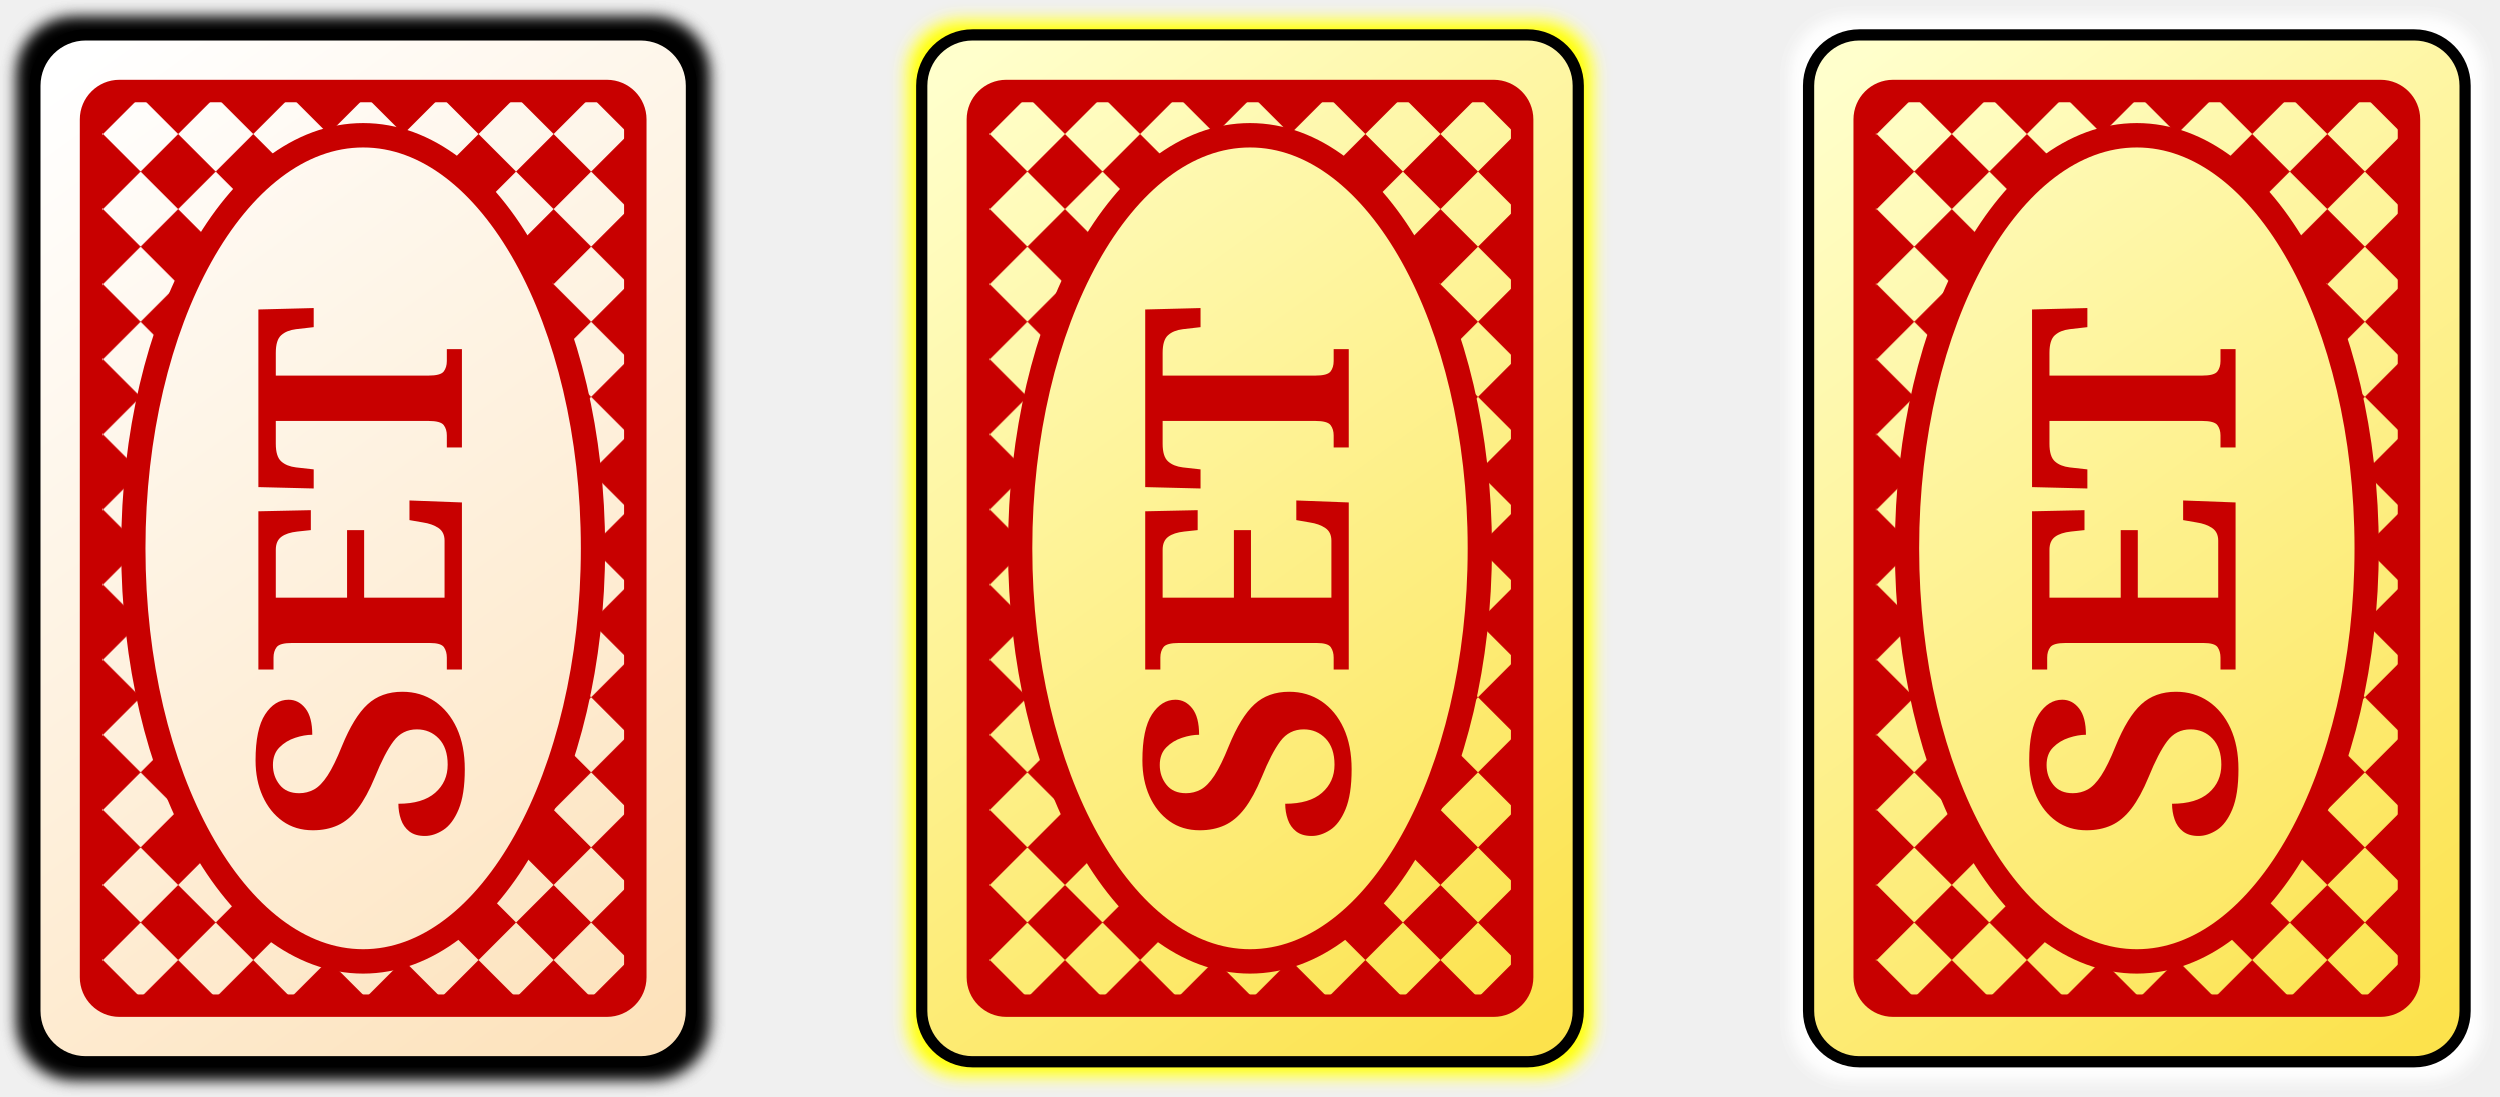
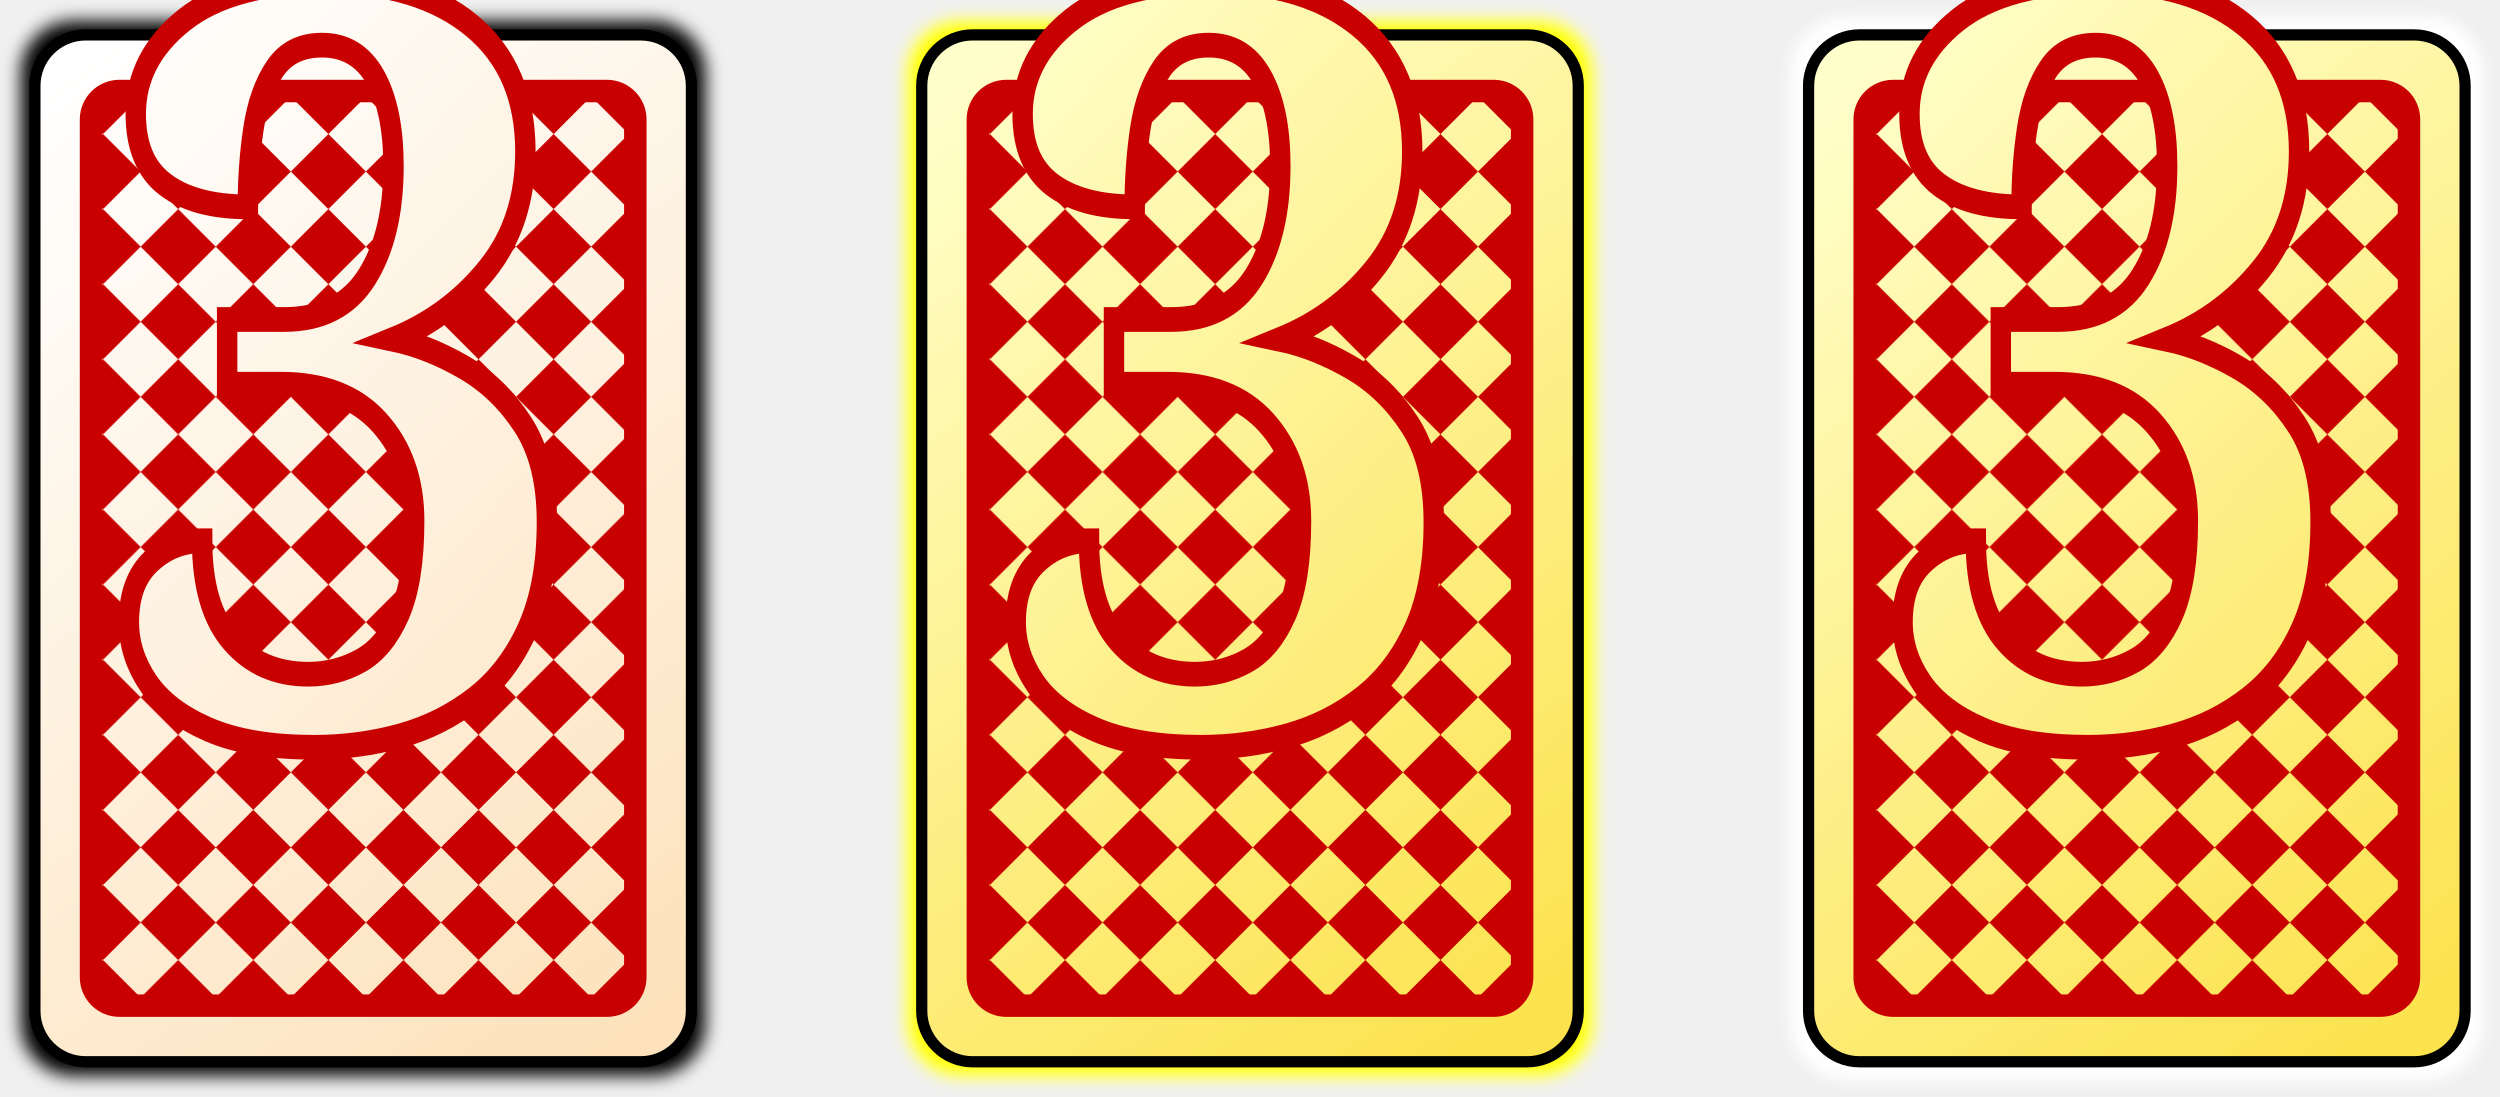
<svg xmlns="http://www.w3.org/2000/svg" xmlns:xlink="http://www.w3.org/1999/xlink" width="789.323" height="346.252" id="svg3105" version="1.1">
  <defs id="defs3107">
    <pattern xlink:href="#pattern4663" id="pattern4675" patternTransform="translate(483.6353,7.727091)" />
    <pattern xlink:href="#pattern4653" id="pattern4663" patternTransform="translate(203.6353,7.727091)" />
    <pattern xlink:href="#pattern4623" id="pattern4653" patternTransform="translate(-76.36467,7.727091)" />
    <linearGradient id="linearGradient3814">
      <stop id="stop3816" offset="0" style="stop-color:#fce24c;stop-opacity:1;" />
      <stop id="stop3818" offset="1" style="stop-color:#ffffcc;stop-opacity:1;" />
    </linearGradient>
    <pattern xlink:href="#pattern3022" id="pattern3042" patternTransform="matrix(0.4485394,0.4485394,-0.4485394,0.4485394,309.2154,-265.2559)" />
    <pattern xlink:href="#pattern3159" id="pattern3022" patternTransform="matrix(0.4485394,0.4485394,-0.4485394,0.4485394,-10.78458,-265.2559)" />
    <pattern xlink:href="#pattern3145" id="pattern3159" patternTransform="matrix(0.4485394,0.4485394,-0.4485394,0.4485394,-290.7846,-265.2559)" />
    <pattern xlink:href="#pattern5555" id="pattern3145" patternTransform="matrix(0.4485394,0.4485394,-0.4485394,0.4485394,-351.2796,41.39202)" />
    <linearGradient id="linearGradient3761">
      <stop style="stop-color:#fde2bb;stop-opacity:1;" offset="0" id="stop3763" />
      <stop style="stop-color:#ffffff;stop-opacity:1;" offset="1" id="stop3765" />
    </linearGradient>
    <pattern xlink:href="#pattern5534" id="pattern5555" patternTransform="matrix(0.4485394,0.4485394,-0.4485394,0.4485394,-5.000001,238.7908)" />
    <pattern xlink:href="#pattern5525" id="pattern5534" patternTransform="matrix(0.4485394,0.4485394,-0.4485394,0.4485394,-5.000001,238.7908)" />
    <pattern patternUnits="userSpaceOnUse" width="52.857" height="52.857" patternTransform="translate(-12.14286,243.7908)" id="pattern5525">
      <g id="g5521" transform="translate(12.14286,-243.7908)">
        <rect style="fill:#c80000;fill-opacity:1;stroke:none" id="rect5517" width="26.429" height="26.429" x="14.286" y="270.219" />
        <rect y="243.791" x="-12.143" height="26.429" width="26.429" id="rect5519" style="fill:#c80000;fill-opacity:1;stroke:none" />
      </g>
    </pattern>
    <linearGradient xlink:href="#linearGradient3761" id="linearGradient3162" gradientUnits="userSpaceOnUse" gradientTransform="translate(-285.7846,-257.8937)" x1="572.514" y1="525.256" x2="364.769" y2="238.113" />
-     <linearGradient xlink:href="#linearGradient3761" id="linearGradient4654" x1="336.457" y1="225.219" x2="46.4" y2="18.076" gradientUnits="userSpaceOnUse" />
    <filter id="filter3951" color-interpolation-filters="sRGB">
      <feGaussianBlur stdDeviation="2.746" id="feGaussianBlur3953" />
    </filter>
    <linearGradient xlink:href="#linearGradient3814" id="linearGradient3020" gradientUnits="userSpaceOnUse" gradientTransform="translate(-5.7846,-257.8937)" x1="572.514" y1="525.256" x2="364.769" y2="238.113" />
    <linearGradient xlink:href="#linearGradient3814" id="linearGradient3024" gradientUnits="userSpaceOnUse" x1="336.457" y1="225.219" x2="46.4" y2="18.076" />
    <linearGradient xlink:href="#linearGradient3761" id="linearGradient3040" gradientUnits="userSpaceOnUse" gradientTransform="translate(314.2154,-504.0466)" x1="572.514" y1="525.256" x2="364.769" y2="238.113" />
    <linearGradient xlink:href="#linearGradient3761" id="linearGradient3044" gradientUnits="userSpaceOnUse" x1="336.457" y1="225.219" x2="46.4" y2="18.076" />
    <linearGradient xlink:href="#linearGradient3814" id="linearGradient3834" gradientUnits="userSpaceOnUse" gradientTransform="translate(274.2154,-257.8937)" x1="572.514" y1="525.256" x2="364.769" y2="238.113" />
    <linearGradient xlink:href="#linearGradient3814" id="linearGradient3838" gradientUnits="userSpaceOnUse" x1="336.457" y1="225.219" x2="46.4" y2="18.076" />
    <pattern patternUnits="userSpaceOnUse" width="23.709" height="47.417" patternTransform="translate(-75.35451,-4.39474)" id="pattern4623">
      <g style="fill:#c80000;fill-opacity:1" id="g4556" transform="matrix(0.4485394,-0.4485394,-0.4485394,-0.4485394,126.6505,151.3202)">
        <rect style="fill:#c80000;fill-opacity:1;stroke:none" id="rect4558" width="26.429" height="26.429" x="14.286" y="270.219" />
        <rect y="243.791" x="-12.143" height="26.429" width="26.429" id="rect4560" style="fill:#c80000;fill-opacity:1;stroke:none" />
      </g>
    </pattern>
    <pattern patternUnits="userSpaceOnUse" width="23.709" height="47.417" patternTransform="translate(-75.35451,55.60526)" id="pattern4630">
      <g transform="matrix(0.4485394,-0.4485394,-0.4485394,-0.4485394,126.6505,151.3202)" id="g4591" style="fill:#0000c8;fill-opacity:1">
        <rect y="270.219" x="14.286" height="26.429" width="26.429" id="rect4593" style="fill:#0000c8;fill-opacity:1;stroke:none" />
        <rect style="fill:#0000c8;fill-opacity:1;stroke:none" id="rect4595" width="26.429" height="26.429" x="-12.143" y="243.791" />
      </g>
    </pattern>
    <pattern patternUnits="userSpaceOnUse" width="23.709" height="47.417" patternTransform="translate(-75.35451,115.6053)" id="pattern4637">
      <g style="fill:#00c847;fill-opacity:1" id="g4603" transform="matrix(0.4485394,-0.4485394,-0.4485394,-0.4485394,126.6505,151.3202)">
        <rect style="fill:#00c847;fill-opacity:1;stroke:none" id="rect4605" width="26.429" height="26.429" x="14.286" y="270.219" />
        <rect y="243.791" x="-12.143" height="26.429" width="26.429" id="rect4607" style="fill:#00c847;fill-opacity:1;stroke:none" />
      </g>
    </pattern>
    <pattern patternUnits="userSpaceOnUse" width="23.709" height="47.417" patternTransform="translate(-75.35451,175.6053)" id="pattern4644">
      <g transform="matrix(0.4485394,-0.4485394,-0.4485394,-0.4485394,126.6505,151.3202)" id="g4609" style="fill:#c88c00;fill-opacity:1">
        <rect y="270.219" x="14.286" height="26.429" width="26.429" id="rect4611" style="fill:#c88c00;fill-opacity:1;stroke:none" />
        <rect style="fill:#c88c00;fill-opacity:1;stroke:none" id="rect4613" width="26.429" height="26.429" x="-12.143" y="243.791" />
      </g>
    </pattern>
-     <linearGradient xlink:href="#linearGradient3814" id="linearGradient4665" gradientUnits="userSpaceOnUse" x1="336.457" y1="225.219" x2="46.4" y2="18.076" />
-     <linearGradient xlink:href="#linearGradient3814" id="linearGradient4677" gradientUnits="userSpaceOnUse" x1="336.457" y1="225.219" x2="46.4" y2="18.076" />
+     <linearGradient xlink:href="#linearGradient3761" id="linearGradient3832" x1="316.291" y1="242.255" x2="85.401" y2="-23.102" gradientUnits="userSpaceOnUse" />
+     <linearGradient xlink:href="#linearGradient3814" id="linearGradient4554" gradientUnits="userSpaceOnUse" x1="316.291" y1="242.255" x2="85.401" y2="-23.102" gradientTransform="translate(308.0434,0)" />
+     <linearGradient xlink:href="#linearGradient3814" id="linearGradient4560" gradientUnits="userSpaceOnUse" gradientTransform="translate(616.0868,0)" x1="316.291" y1="242.255" x2="85.401" y2="-23.102" />
  </defs>
  <g id="layer1" transform="translate(-68.91,50.04953)">
    <rect ry="16.484" rx="16.732" y="17.036" x="15.006" height="333.071" width="216.142" id="rect3955" style="fill:#000000;fill-opacity:1;stroke:none;filter:url(#filter3951)" transform="matrix(1,0,0,-1,60.49496,306.6479)" />
-     <rect transform="matrix(1,0,0,-1,60.49496,306.6479)" style="fill:#000000;fill-opacity:1;stroke:none;filter:url(#filter3951)" id="rect3945" width="216.142" height="333.071" x="15.006" y="17.036" rx="16.732" ry="16.484" />
    <rect ry="16.046" rx="16.046" y="-39.03" x="79.93" height="324.213" width="207.283" id="rect5388" style="fill:url(#linearGradient3162);fill-opacity:1;stroke:#000000;stroke-width:3.543;stroke-miterlimit:4;stroke-opacity:1;stroke-dasharray:none" />
    <rect style="fill:url(#pattern4653);fill-opacity:1;stroke:#c80000;stroke-width:7.087;stroke-miterlimit:4;stroke-opacity:1;stroke-dasharray:none" id="rect5390" width="171.85" height="288.78" x="97.646" y="-267.466" rx="8.975" ry="8.975" transform="scale(1,-1)" />
-     <path style="fill:url(#linearGradient4654);fill-opacity:1;stroke:#c80000;stroke-width:7.087;stroke-linecap:square;stroke-linejoin:round;stroke-miterlimit:4;stroke-opacity:1;stroke-dasharray:none" id="path3150" d="m 311.429,122.362 c 0,37.082 -53.726,67.143 -120,67.143 -66.274,0 -120,-30.061 -120,-67.143 0,-37.082 53.726,-67.143 120,-67.143 66.274,0 120,30.061 120,67.143 z" transform="matrix(0,1.086813,1.080687,0,51.33622,-84.97059)" />
-     <text xml:space="preserve" style="font-size:90px;font-style:normal;font-variant:normal;font-weight:bold;font-stretch:normal;line-height:125%;letter-spacing:0px;word-spacing:0px;fill:#c80000;fill-opacity:1;stroke:none;font-family:Georgia;-inkscape-font-specification:Sans Bold" x="-216.592" y="214.751" id="text3173" transform="matrix(0,-1,1,0,0,0)">
-       <tspan id="tspan3175" x="-216.592" y="214.751">SET</tspan>
+     <text xml:space="preserve" style="font-size:143.715px;font-style:normal;font-variant:normal;font-weight:bold;font-stretch:normal;line-height:125%;letter-spacing:0px;word-spacing:0px;fill:url(#linearGradient3832);fill-opacity:1;stroke:#c80000;stroke-width:7.087;stroke-miterlimit:4;stroke-opacity:1;stroke-dasharray:none;font-family:Georgia;-inkscape-font-specification:Sans Bold" x="112.193" y="165.964" id="text3173" transform="scale(0.908963,1.100155)">
+       <tspan id="tspan3175" x="112.193" y="165.964" style="font-size:299.407px;fill:url(#linearGradient3832);fill-opacity:1;stroke:#c80000;stroke-width:7.087;stroke-miterlimit:4;stroke-opacity:1;stroke-dasharray:none">3</tspan>
    </text>
    <rect transform="matrix(1,0,0,-1,340.495,306.6479)" style="fill:#ffffff;fill-opacity:1;stroke:none;filter:url(#filter3951)" id="rect3006" width="216.142" height="333.071" x="15.006" y="17.036" rx="16.732" ry="16.484" />
    <rect ry="16.484" rx="16.732" y="17.036" x="15.006" height="333.071" width="216.142" id="rect3008" style="fill:#ffff00;fill-opacity:1;stroke:none;filter:url(#filter3951)" transform="matrix(1,0,0,-1,340.495,306.6479)" />
    <rect style="fill:url(#linearGradient3020);fill-opacity:1;stroke:#000000;stroke-width:3.543;stroke-miterlimit:4;stroke-opacity:1;stroke-dasharray:none" id="rect3010" width="207.283" height="324.213" x="359.93" y="-39.03" rx="16.046" ry="16.046" />
    <rect ry="16.484" rx="16.732" y="17.036" x="15.006" height="333.071" width="216.142" id="rect3820" style="fill:#ffffff;fill-opacity:1;stroke:none;filter:url(#filter3951)" transform="matrix(1,0,0,-1,620.495,306.6479)" />
    <rect transform="matrix(1,0,0,-1,620.495,306.6479)" style="fill:#ffffff;fill-opacity:1;stroke:none;filter:url(#filter3951)" id="rect3822" width="216.142" height="333.071" x="15.006" y="17.036" rx="16.732" ry="16.484" />
    <rect ry="16.046" rx="16.046" y="-39.03" x="639.93" height="324.213" width="207.283" id="rect3824" style="fill:url(#linearGradient3834);fill-opacity:1;stroke:#000000;stroke-width:3.543;stroke-miterlimit:4;stroke-opacity:1;stroke-dasharray:none" />
    <rect style="stroke:none;fill:url(#pattern4623)" width="23.709" height="47.417" x="-75.355" y="-4.395" id="rect4628" />
    <rect style="stroke:none;fill:url(#pattern4630)" width="23.709" height="47.417" x="-75.355" y="55.605" id="rect4635" />
    <rect style="stroke:none;fill:url(#pattern4637)" width="23.709" height="47.417" x="-75.355" y="115.605" id="rect4642" />
    <rect style="stroke:none;fill:url(#pattern4644)" width="23.709" height="47.417" x="-75.355" y="175.605" id="rect4649" />
    <path style="fill:none;stroke:#c80000;stroke-width:5;stroke-linecap:butt;stroke-linejoin:miter;stroke-miterlimit:4;stroke-opacity:1;stroke-dasharray:none" d="m -25.034,0.121 0,38.386" id="path4615" />
    <path id="path4617" d="m -25.034,60.121 0,38.386" style="fill:none;stroke:#0000c8;stroke-width:5;stroke-linecap:butt;stroke-linejoin:miter;stroke-miterlimit:4;stroke-opacity:1;stroke-dasharray:none" />
    <path style="fill:none;stroke:#00c847;stroke-width:5;stroke-linecap:butt;stroke-linejoin:miter;stroke-miterlimit:4;stroke-opacity:1;stroke-dasharray:none" d="m -25.034,120.121 0,38.386" id="path4619" />
    <path id="path4621" d="m -25.034,180.121 0,38.386" style="fill:none;stroke:#c88d00;stroke-width:5;stroke-linecap:butt;stroke-linejoin:miter;stroke-miterlimit:4;stroke-opacity:1;stroke-dasharray:none" />
    <rect transform="scale(1,-1)" ry="8.975" rx="8.975" y="-267.466" x="377.646" height="288.78" width="171.85" id="rect4655" style="fill:url(#pattern4663);fill-opacity:1;stroke:#c80000;stroke-width:7.087;stroke-miterlimit:4;stroke-opacity:1;stroke-dasharray:none" />
-     <path transform="matrix(0,1.086813,1.080687,0,331.3362,-84.97059)" d="m 311.429,122.362 c 0,37.082 -53.726,67.143 -120,67.143 -66.274,0 -120,-30.061 -120,-67.143 0,-37.082 53.726,-67.143 120,-67.143 66.274,0 120,30.061 120,67.143 z" id="path4657" style="fill:url(#linearGradient4665);fill-opacity:1.0;stroke:#c80000;stroke-width:7.087;stroke-linecap:square;stroke-linejoin:round;stroke-miterlimit:4;stroke-opacity:1;stroke-dasharray:none" />
-     <text transform="matrix(0,-1,1,0,0,0)" id="text4659" y="494.751" x="-216.592" style="font-size:90px;font-style:normal;font-variant:normal;font-weight:bold;font-stretch:normal;line-height:125%;letter-spacing:0px;word-spacing:0px;fill:#c80000;fill-opacity:1;stroke:none;font-family:Georgia;-inkscape-font-specification:Sans Bold" xml:space="preserve">
-       <tspan y="494.751" x="-216.592" id="tspan4661">SET</tspan>
+     <rect style="fill:url(#pattern4675);fill-opacity:1;stroke:#c80000;stroke-width:7.087;stroke-miterlimit:4;stroke-opacity:1;stroke-dasharray:none" id="rect4667" width="171.85" height="288.78" x="657.646" y="-267.466" rx="8.975" ry="8.975" transform="scale(1,-1)" />
+     <text transform="scale(0.908963,1.100155)" id="text4550" y="165.964" x="420.237" style="font-size:143.715px;font-style:normal;font-variant:normal;font-weight:bold;font-stretch:normal;line-height:125%;letter-spacing:0px;word-spacing:0px;fill:url(#linearGradient4554);fill-opacity:1.0;stroke:#c80000;stroke-width:7.087;stroke-miterlimit:4;stroke-opacity:1;stroke-dasharray:none;font-family:Georgia;-inkscape-font-specification:Sans Bold" xml:space="preserve">
+       <tspan style="font-size:299.407px;fill:url(#linearGradient4554);fill-opacity:1.0;stroke:#c80000;stroke-width:7.087;stroke-miterlimit:4;stroke-opacity:1;stroke-dasharray:none" y="165.964" x="420.237" id="tspan4552">3</tspan>
    </text>
-     <rect style="fill:url(#pattern4675);fill-opacity:1;stroke:#c80000;stroke-width:7.087;stroke-miterlimit:4;stroke-opacity:1;stroke-dasharray:none" id="rect4667" width="171.85" height="288.78" x="657.646" y="-267.466" rx="8.975" ry="8.975" transform="scale(1,-1)" />
-     <path style="fill:url(#linearGradient4677);fill-opacity:1.0;stroke:#c80000;stroke-width:7.087;stroke-linecap:square;stroke-linejoin:round;stroke-miterlimit:4;stroke-opacity:1;stroke-dasharray:none" id="path4669" d="m 311.429,122.362 c 0,37.082 -53.726,67.143 -120,67.143 -66.274,0 -120,-30.061 -120,-67.143 0,-37.082 53.726,-67.143 120,-67.143 66.274,0 120,30.061 120,67.143 z" transform="matrix(0,1.086813,1.080687,0,611.3362,-84.97059)" />
-     <text xml:space="preserve" style="font-size:90px;font-style:normal;font-variant:normal;font-weight:bold;font-stretch:normal;line-height:125%;letter-spacing:0px;word-spacing:0px;fill:#c80000;fill-opacity:1;stroke:none;font-family:Georgia;-inkscape-font-specification:Sans Bold" x="-216.592" y="774.751" id="text4671" transform="matrix(0,-1,1,0,0,0)">
-       <tspan id="tspan4673" x="-216.592" y="774.751">SET</tspan>
+     <text xml:space="preserve" style="font-size:143.715px;font-style:normal;font-variant:normal;font-weight:bold;font-stretch:normal;line-height:125%;letter-spacing:0px;word-spacing:0px;fill:url(#linearGradient4560);fill-opacity:1;stroke:#c80000;stroke-width:7.087;stroke-miterlimit:4;stroke-opacity:1;stroke-dasharray:none;font-family:Georgia;-inkscape-font-specification:Sans Bold" x="728.28" y="165.964" id="text4556" transform="scale(0.908963,1.100155)">
+       <tspan id="tspan4558" x="728.28" y="165.964" style="font-size:299.407px;fill:url(#linearGradient4560);fill-opacity:1;stroke:#c80000;stroke-width:7.087;stroke-miterlimit:4;stroke-opacity:1;stroke-dasharray:none">3</tspan>
    </text>
  </g>
</svg>
